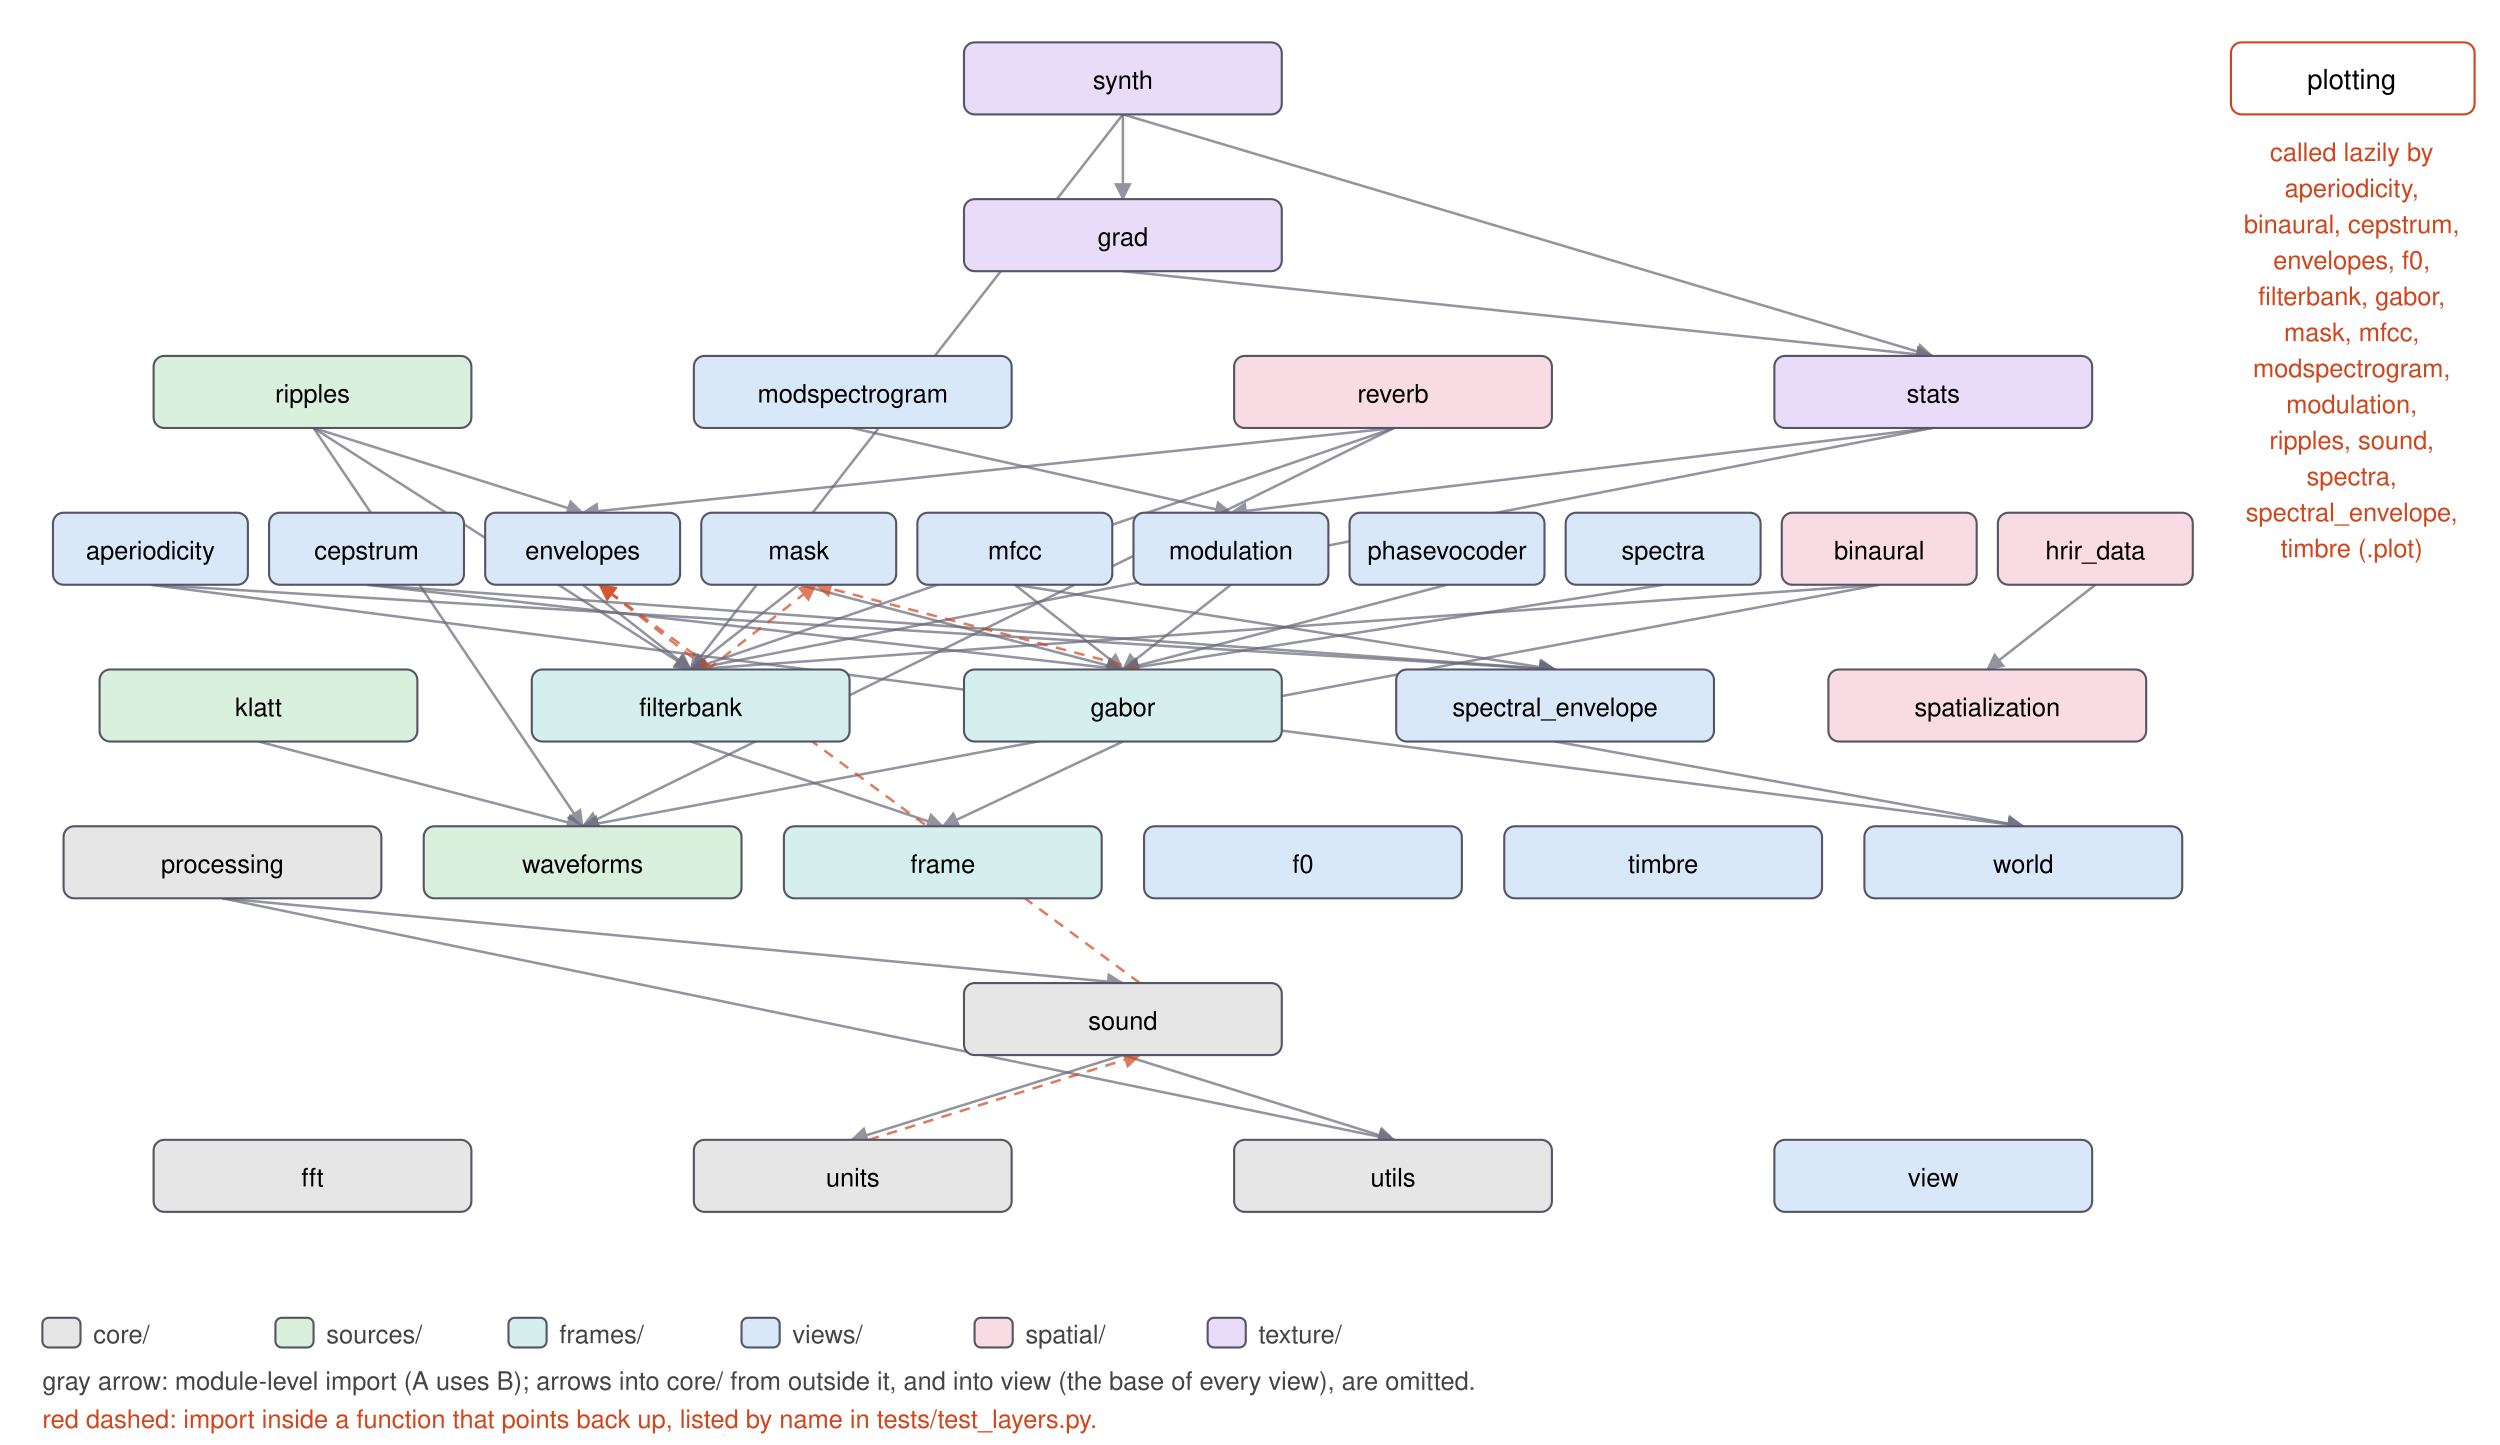
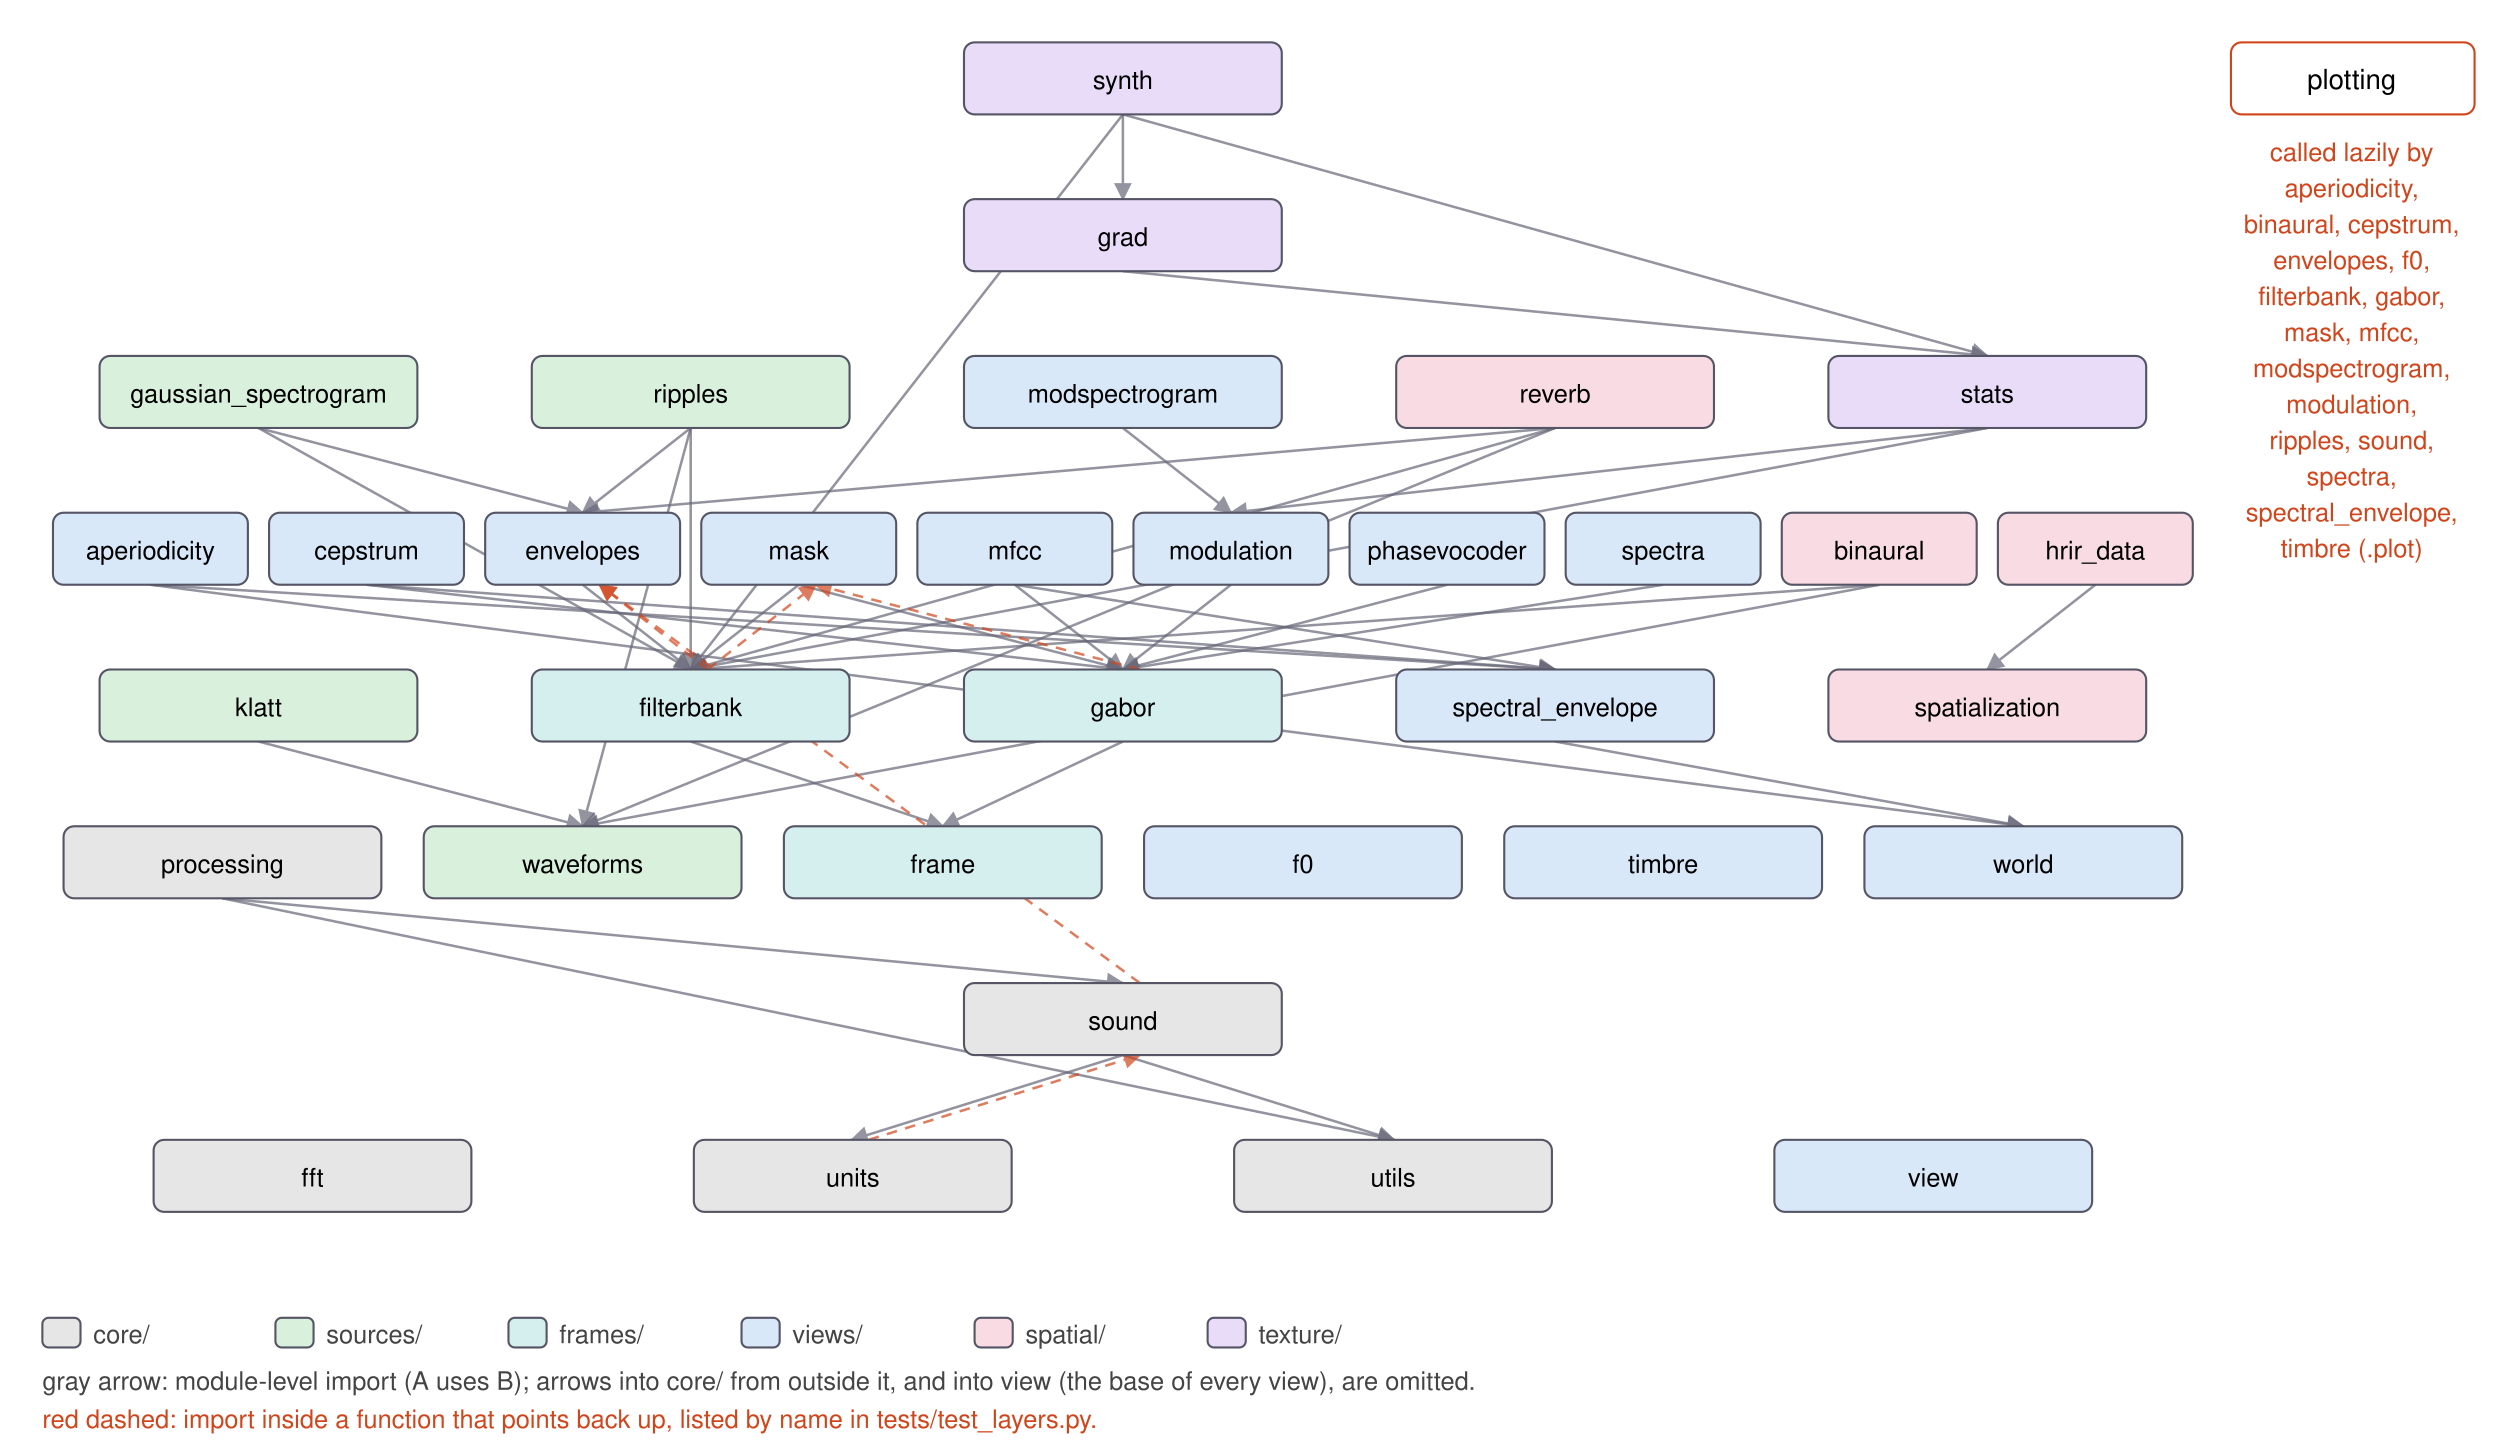
<svg xmlns="http://www.w3.org/2000/svg" viewBox="0 0 1180 682" font-family="Helvetica,Arial,sans-serif" font-size="13">
  <defs>
    <marker id="a" viewBox="0 0 10 10" refX="9" refY="5" markerWidth="7" markerHeight="7" orient="auto">
      <path d="M0,0L10,5L0,10z" fill="#667" />
    </marker>
    <marker id="r" viewBox="0 0 10 10" refX="9" refY="5" markerWidth="7" markerHeight="7" orient="auto">
      <path d="M0,0L10,5L0,10z" fill="#d0451b" />
    </marker>
  </defs>
  <rect width="1180" height="682" fill="#ffffff" />
  <line x1="105" y1="424" x2="530" y2="464" stroke="#667" stroke-width="1.2" marker-end="url(#a)" opacity="0.7" />
  <line x1="105" y1="424" x2="658" y2="538" stroke="#667" stroke-width="1.2" marker-end="url(#a)" opacity="0.7" />
  <line x1="530" y1="498" x2="402" y2="538" stroke="#667" stroke-width="1.2" marker-end="url(#a)" opacity="0.7" />
  <line x1="530" y1="498" x2="658" y2="538" stroke="#667" stroke-width="1.2" marker-end="url(#a)" opacity="0.7" />
  <line x1="326" y1="350" x2="445" y2="390" stroke="#667" stroke-width="1.2" marker-end="url(#a)" opacity="0.7" />
  <line x1="530" y1="350" x2="445" y2="390" stroke="#667" stroke-width="1.2" marker-end="url(#a)" opacity="0.7" />
+   <line x1="122" y1="202" x2="326" y2="316" stroke="#667" stroke-width="1.2" marker-end="url(#a)" opacity="0.7" />
+   <line x1="122" y1="202" x2="275" y2="242" stroke="#667" stroke-width="1.2" marker-end="url(#a)" opacity="0.7" />
  <line x1="122" y1="350" x2="275" y2="390" stroke="#667" stroke-width="1.2" marker-end="url(#a)" opacity="0.7" />
-   <line x1="148" y1="202" x2="326" y2="316" stroke="#667" stroke-width="1.2" marker-end="url(#a)" opacity="0.7" />
-   <line x1="148" y1="202" x2="275" y2="390" stroke="#667" stroke-width="1.2" marker-end="url(#a)" opacity="0.7" />
-   <line x1="148" y1="202" x2="275" y2="242" stroke="#667" stroke-width="1.2" marker-end="url(#a)" opacity="0.7" />
+   <line x1="326" y1="202" x2="326" y2="316" stroke="#667" stroke-width="1.2" marker-end="url(#a)" opacity="0.7" />
+   <line x1="326" y1="202" x2="275" y2="390" stroke="#667" stroke-width="1.2" marker-end="url(#a)" opacity="0.7" />
+   <line x1="326" y1="202" x2="275" y2="242" stroke="#667" stroke-width="1.2" marker-end="url(#a)" opacity="0.7" />
  <line x1="887" y1="276" x2="326" y2="316" stroke="#667" stroke-width="1.2" marker-end="url(#a)" opacity="0.7" />
  <line x1="887" y1="276" x2="275" y2="390" stroke="#667" stroke-width="1.2" marker-end="url(#a)" opacity="0.7" />
  <line x1="989" y1="276" x2="938" y2="316" stroke="#667" stroke-width="1.2" marker-end="url(#a)" opacity="0.7" />
-   <line x1="658" y1="202" x2="326" y2="316" stroke="#667" stroke-width="1.2" marker-end="url(#a)" opacity="0.7" />
-   <line x1="658" y1="202" x2="275" y2="390" stroke="#667" stroke-width="1.2" marker-end="url(#a)" opacity="0.7" />
-   <line x1="658" y1="202" x2="275" y2="242" stroke="#667" stroke-width="1.2" marker-end="url(#a)" opacity="0.7" />
-   <line x1="530" y1="128" x2="912" y2="168" stroke="#667" stroke-width="1.2" marker-end="url(#a)" opacity="0.7" />
-   <line x1="912" y1="202" x2="326" y2="316" stroke="#667" stroke-width="1.2" marker-end="url(#a)" opacity="0.7" />
-   <line x1="912" y1="202" x2="581" y2="242" stroke="#667" stroke-width="1.2" marker-end="url(#a)" opacity="0.7" />
+   <line x1="734" y1="202" x2="326" y2="316" stroke="#667" stroke-width="1.2" marker-end="url(#a)" opacity="0.7" />
+   <line x1="734" y1="202" x2="275" y2="390" stroke="#667" stroke-width="1.2" marker-end="url(#a)" opacity="0.7" />
+   <line x1="734" y1="202" x2="275" y2="242" stroke="#667" stroke-width="1.2" marker-end="url(#a)" opacity="0.7" />
+   <line x1="530" y1="128" x2="938" y2="168" stroke="#667" stroke-width="1.2" marker-end="url(#a)" opacity="0.7" />
+   <line x1="938" y1="202" x2="326" y2="316" stroke="#667" stroke-width="1.2" marker-end="url(#a)" opacity="0.7" />
+   <line x1="938" y1="202" x2="581" y2="242" stroke="#667" stroke-width="1.2" marker-end="url(#a)" opacity="0.7" />
  <line x1="530" y1="54" x2="326" y2="316" stroke="#667" stroke-width="1.2" marker-end="url(#a)" opacity="0.7" />
  <line x1="530" y1="54" x2="530" y2="94" stroke="#667" stroke-width="1.2" marker-end="url(#a)" opacity="0.7" />
-   <line x1="530" y1="54" x2="912" y2="168" stroke="#667" stroke-width="1.2" marker-end="url(#a)" opacity="0.7" />
+   <line x1="530" y1="54" x2="938" y2="168" stroke="#667" stroke-width="1.2" marker-end="url(#a)" opacity="0.7" />
  <line x1="71" y1="276" x2="734" y2="316" stroke="#667" stroke-width="1.2" marker-end="url(#a)" opacity="0.7" />
  <line x1="71" y1="276" x2="955" y2="390" stroke="#667" stroke-width="1.2" marker-end="url(#a)" opacity="0.7" />
  <line x1="173" y1="276" x2="530" y2="316" stroke="#667" stroke-width="1.2" marker-end="url(#a)" opacity="0.7" />
  <line x1="173" y1="276" x2="734" y2="316" stroke="#667" stroke-width="1.2" marker-end="url(#a)" opacity="0.7" />
  <line x1="275" y1="276" x2="326" y2="316" stroke="#667" stroke-width="1.2" marker-end="url(#a)" opacity="0.7" />
  <line x1="377" y1="276" x2="326" y2="316" stroke="#667" stroke-width="1.2" marker-end="url(#a)" opacity="0.7" />
  <line x1="377" y1="276" x2="530" y2="316" stroke="#667" stroke-width="1.2" marker-end="url(#a)" opacity="0.7" />
  <line x1="479" y1="276" x2="530" y2="316" stroke="#667" stroke-width="1.2" marker-end="url(#a)" opacity="0.7" />
  <line x1="479" y1="276" x2="734" y2="316" stroke="#667" stroke-width="1.2" marker-end="url(#a)" opacity="0.7" />
-   <line x1="402" y1="202" x2="581" y2="242" stroke="#667" stroke-width="1.2" marker-end="url(#a)" opacity="0.7" />
+   <line x1="530" y1="202" x2="581" y2="242" stroke="#667" stroke-width="1.2" marker-end="url(#a)" opacity="0.7" />
  <line x1="581" y1="276" x2="530" y2="316" stroke="#667" stroke-width="1.2" marker-end="url(#a)" opacity="0.7" />
  <line x1="683" y1="276" x2="530" y2="316" stroke="#667" stroke-width="1.2" marker-end="url(#a)" opacity="0.7" />
  <line x1="785" y1="276" x2="530" y2="316" stroke="#667" stroke-width="1.2" marker-end="url(#a)" opacity="0.7" />
  <line x1="734" y1="350" x2="955" y2="390" stroke="#667" stroke-width="1.2" marker-end="url(#a)" opacity="0.7" />
  <line x1="538" y1="464" x2="283" y2="276" stroke="#d0451b" stroke-width="1.2" stroke-dasharray="5,4" marker-end="url(#r)" opacity="0.7" />
  <line x1="410" y1="538" x2="538" y2="498" stroke="#d0451b" stroke-width="1.2" stroke-dasharray="5,4" marker-end="url(#r)" opacity="0.7" />
  <line x1="334" y1="316" x2="283" y2="276" stroke="#d0451b" stroke-width="1.2" stroke-dasharray="5,4" marker-end="url(#r)" opacity="0.7" />
  <line x1="334" y1="316" x2="385" y2="276" stroke="#d0451b" stroke-width="1.2" stroke-dasharray="5,4" marker-end="url(#r)" opacity="0.7" />
  <line x1="538" y1="316" x2="385" y2="276" stroke="#d0451b" stroke-width="1.2" stroke-dasharray="5,4" marker-end="url(#r)" opacity="0.7" />
  <rect x="72.5" y="538" width="150.0" height="34" rx="5" fill="#e6e6e6" stroke="#556" />
  <text x="147.5" y="560" text-anchor="middle" font-size="12">fft</text>
  <rect x="30.0" y="390" width="150.0" height="34" rx="5" fill="#e6e6e6" stroke="#556" />
  <text x="105.0" y="412" text-anchor="middle" font-size="12">processing</text>
  <rect x="455.0" y="464" width="150.0" height="34" rx="5" fill="#e6e6e6" stroke="#556" />
  <text x="530.0" y="486" text-anchor="middle" font-size="12">sound</text>
  <rect x="327.5" y="538" width="150.0" height="34" rx="5" fill="#e6e6e6" stroke="#556" />
  <text x="402.5" y="560" text-anchor="middle" font-size="12">units</text>
  <rect x="582.5" y="538" width="150.0" height="34" rx="5" fill="#e6e6e6" stroke="#556" />
  <text x="657.5" y="560" text-anchor="middle" font-size="12">utils</text>
  <rect x="251.0" y="316" width="150.0" height="34" rx="5" fill="#d5eeee" stroke="#556" />
  <text x="326.0" y="338" text-anchor="middle" font-size="12">filterbank</text>
  <rect x="370.0" y="390" width="150.0" height="34" rx="5" fill="#d5eeee" stroke="#556" />
  <text x="445.0" y="412" text-anchor="middle" font-size="12">frame</text>
  <rect x="455.0" y="316" width="150.0" height="34" rx="5" fill="#d5eeee" stroke="#556" />
  <text x="530.0" y="338" text-anchor="middle" font-size="12">gabor</text>
+   <rect x="47.0" y="168" width="150.0" height="34" rx="5" fill="#d9f0dd" stroke="#556" />
+   <text x="122.0" y="190" text-anchor="middle" font-size="12">gaussian_spectrogram</text>
  <rect x="47.0" y="316" width="150.0" height="34" rx="5" fill="#d9f0dd" stroke="#556" />
  <text x="122.0" y="338" text-anchor="middle" font-size="12">klatt</text>
-   <rect x="72.5" y="168" width="150.0" height="34" rx="5" fill="#d9f0dd" stroke="#556" />
-   <text x="147.5" y="190" text-anchor="middle" font-size="12">ripples</text>
+   <rect x="251.0" y="168" width="150.0" height="34" rx="5" fill="#d9f0dd" stroke="#556" />
+   <text x="326.0" y="190" text-anchor="middle" font-size="12">ripples</text>
  <rect x="200.0" y="390" width="150.0" height="34" rx="5" fill="#d9f0dd" stroke="#556" />
  <text x="275.0" y="412" text-anchor="middle" font-size="12">waveforms</text>
  <rect x="841.0" y="242" width="92.0" height="34" rx="5" fill="#f8dbe3" stroke="#556" />
  <text x="887.0" y="264" text-anchor="middle" font-size="12">binaural</text>
  <rect x="943.0" y="242" width="92.0" height="34" rx="5" fill="#f8dbe3" stroke="#556" />
  <text x="989.0" y="264" text-anchor="middle" font-size="12">hrir_data</text>
-   <rect x="582.5" y="168" width="150.0" height="34" rx="5" fill="#f8dbe3" stroke="#556" />
-   <text x="657.5" y="190" text-anchor="middle" font-size="12">reverb</text>
+   <rect x="659.0" y="168" width="150.0" height="34" rx="5" fill="#f8dbe3" stroke="#556" />
+   <text x="734.0" y="190" text-anchor="middle" font-size="12">reverb</text>
  <rect x="863.0" y="316" width="150.0" height="34" rx="5" fill="#f8dbe3" stroke="#556" />
  <text x="938.0" y="338" text-anchor="middle" font-size="12">spatialization</text>
  <rect x="455.0" y="94" width="150.0" height="34" rx="5" fill="#e8dcf8" stroke="#556" />
  <text x="530.0" y="116" text-anchor="middle" font-size="12">grad</text>
-   <rect x="837.5" y="168" width="150.0" height="34" rx="5" fill="#e8dcf8" stroke="#556" />
-   <text x="912.5" y="190" text-anchor="middle" font-size="12">stats</text>
+   <rect x="863.0" y="168" width="150.0" height="34" rx="5" fill="#e8dcf8" stroke="#556" />
+   <text x="938.0" y="190" text-anchor="middle" font-size="12">stats</text>
  <rect x="455.0" y="20" width="150.0" height="34" rx="5" fill="#e8dcf8" stroke="#556" />
  <text x="530.0" y="42" text-anchor="middle" font-size="12">synth</text>
  <rect x="25.0" y="242" width="92.0" height="34" rx="5" fill="#d8e8f8" stroke="#556" />
  <text x="71.0" y="264" text-anchor="middle" font-size="12">aperiodicity</text>
  <rect x="127.0" y="242" width="92.0" height="34" rx="5" fill="#d8e8f8" stroke="#556" />
  <text x="173.0" y="264" text-anchor="middle" font-size="12">cepstrum</text>
  <rect x="229.0" y="242" width="92.0" height="34" rx="5" fill="#d8e8f8" stroke="#556" />
  <text x="275.0" y="264" text-anchor="middle" font-size="12">envelopes</text>
  <rect x="540.0" y="390" width="150.0" height="34" rx="5" fill="#d8e8f8" stroke="#556" />
  <text x="615.0" y="412" text-anchor="middle" font-size="12">f0</text>
  <rect x="331.0" y="242" width="92.0" height="34" rx="5" fill="#d8e8f8" stroke="#556" />
  <text x="377.0" y="264" text-anchor="middle" font-size="12">mask</text>
  <rect x="433.0" y="242" width="92.0" height="34" rx="5" fill="#d8e8f8" stroke="#556" />
  <text x="479.0" y="264" text-anchor="middle" font-size="12">mfcc</text>
-   <rect x="327.5" y="168" width="150.0" height="34" rx="5" fill="#d8e8f8" stroke="#556" />
-   <text x="402.5" y="190" text-anchor="middle" font-size="12">modspectrogram</text>
+   <rect x="455.0" y="168" width="150.0" height="34" rx="5" fill="#d8e8f8" stroke="#556" />
+   <text x="530.0" y="190" text-anchor="middle" font-size="12">modspectrogram</text>
  <rect x="535.0" y="242" width="92.0" height="34" rx="5" fill="#d8e8f8" stroke="#556" />
  <text x="581.0" y="264" text-anchor="middle" font-size="12">modulation</text>
  <rect x="637.0" y="242" width="92.0" height="34" rx="5" fill="#d8e8f8" stroke="#556" />
  <text x="683.0" y="264" text-anchor="middle" font-size="12">phasevocoder</text>
  <rect x="739.0" y="242" width="92.0" height="34" rx="5" fill="#d8e8f8" stroke="#556" />
  <text x="785.0" y="264" text-anchor="middle" font-size="12">spectra</text>
  <rect x="659.0" y="316" width="150.0" height="34" rx="5" fill="#d8e8f8" stroke="#556" />
  <text x="734.0" y="338" text-anchor="middle" font-size="12">spectral_envelope</text>
  <rect x="710.0" y="390" width="150.0" height="34" rx="5" fill="#d8e8f8" stroke="#556" />
  <text x="785.0" y="412" text-anchor="middle" font-size="12">timbre</text>
  <rect x="837.5" y="538" width="150.0" height="34" rx="5" fill="#d8e8f8" stroke="#556" />
  <text x="912.5" y="560" text-anchor="middle" font-size="12">view</text>
  <rect x="880.0" y="390" width="150.0" height="34" rx="5" fill="#d8e8f8" stroke="#556" />
  <text x="955.0" y="412" text-anchor="middle" font-size="12">world</text>
  <rect x="1053" y="20" width="115" height="34" rx="5" fill="#fff" stroke="#d0451b" />
  <text x="1110" y="42" text-anchor="middle">plotting</text>
  <text x="1110" y="76" text-anchor="middle" font-size="12" fill="#d0451b">called lazily by</text>
  <text x="1110" y="93" text-anchor="middle" font-size="12" fill="#d0451b">aperiodicity,</text>
  <text x="1110" y="110" text-anchor="middle" font-size="12" fill="#d0451b">binaural, cepstrum,</text>
  <text x="1110" y="127" text-anchor="middle" font-size="12" fill="#d0451b">envelopes, f0,</text>
  <text x="1110" y="144" text-anchor="middle" font-size="12" fill="#d0451b">filterbank, gabor,</text>
  <text x="1110" y="161" text-anchor="middle" font-size="12" fill="#d0451b">mask, mfcc,</text>
  <text x="1110" y="178" text-anchor="middle" font-size="12" fill="#d0451b">modspectrogram,</text>
  <text x="1110" y="195" text-anchor="middle" font-size="12" fill="#d0451b">modulation,</text>
  <text x="1110" y="212" text-anchor="middle" font-size="12" fill="#d0451b">ripples, sound,</text>
  <text x="1110" y="229" text-anchor="middle" font-size="12" fill="#d0451b">spectra,</text>
  <text x="1110" y="246" text-anchor="middle" font-size="12" fill="#d0451b">spectral_envelope,</text>
  <text x="1110" y="263" text-anchor="middle" font-size="12" fill="#d0451b">timbre (.plot)</text>
  <rect x="20" y="622" width="18" height="14" rx="3" fill="#e6e6e6" stroke="#556" />
  <text x="44" y="634" font-size="12" fill="#444">core/</text>
  <rect x="130" y="622" width="18" height="14" rx="3" fill="#d9f0dd" stroke="#556" />
  <text x="154" y="634" font-size="12" fill="#444">sources/</text>
  <rect x="240" y="622" width="18" height="14" rx="3" fill="#d5eeee" stroke="#556" />
  <text x="264" y="634" font-size="12" fill="#444">frames/</text>
  <rect x="350" y="622" width="18" height="14" rx="3" fill="#d8e8f8" stroke="#556" />
  <text x="374" y="634" font-size="12" fill="#444">views/</text>
  <rect x="460" y="622" width="18" height="14" rx="3" fill="#f8dbe3" stroke="#556" />
  <text x="484" y="634" font-size="12" fill="#444">spatial/</text>
  <rect x="570" y="622" width="18" height="14" rx="3" fill="#e8dcf8" stroke="#556" />
  <text x="594" y="634" font-size="12" fill="#444">texture/</text>
  <text x="20" y="656" font-size="12" fill="#444">gray arrow: module-level import (A uses B); arrows into core/ from outside it, and into view (the base of every view), are omitted.</text>
  <text x="20" y="674" font-size="12" fill="#d0451b">red dashed: import inside a function that points back up, listed by name in tests/test_layers.py.</text>
</svg>
